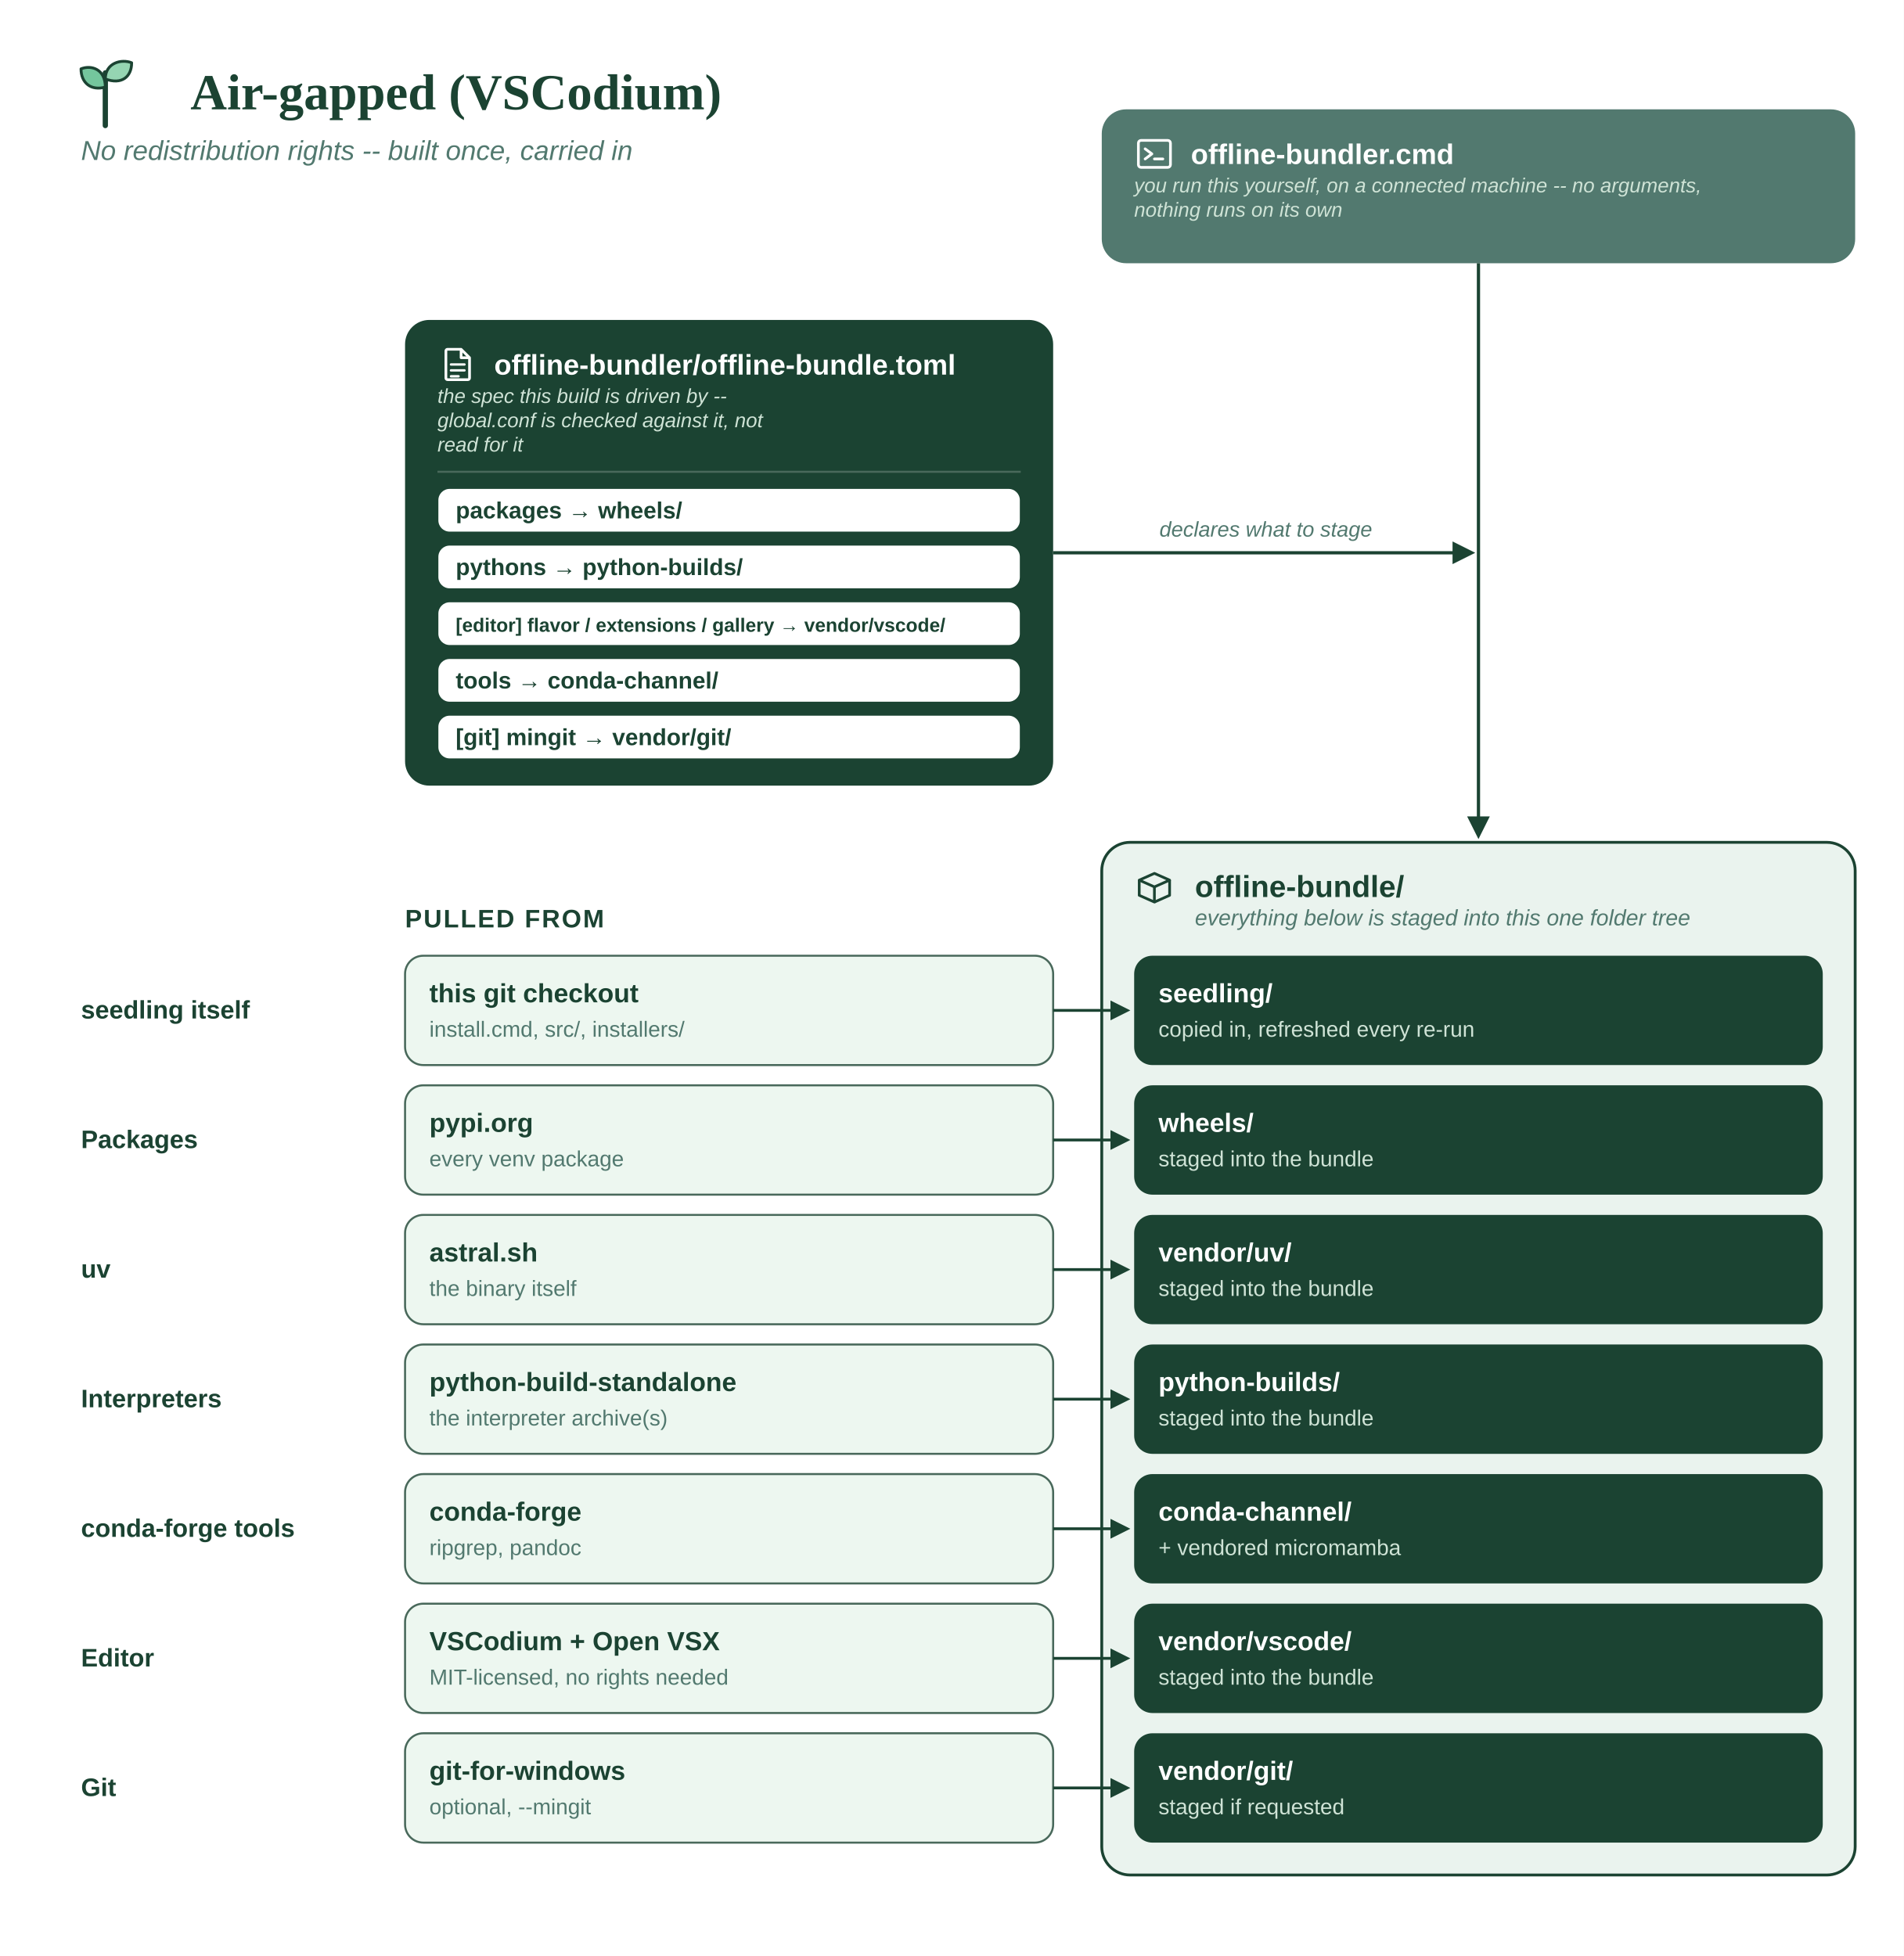
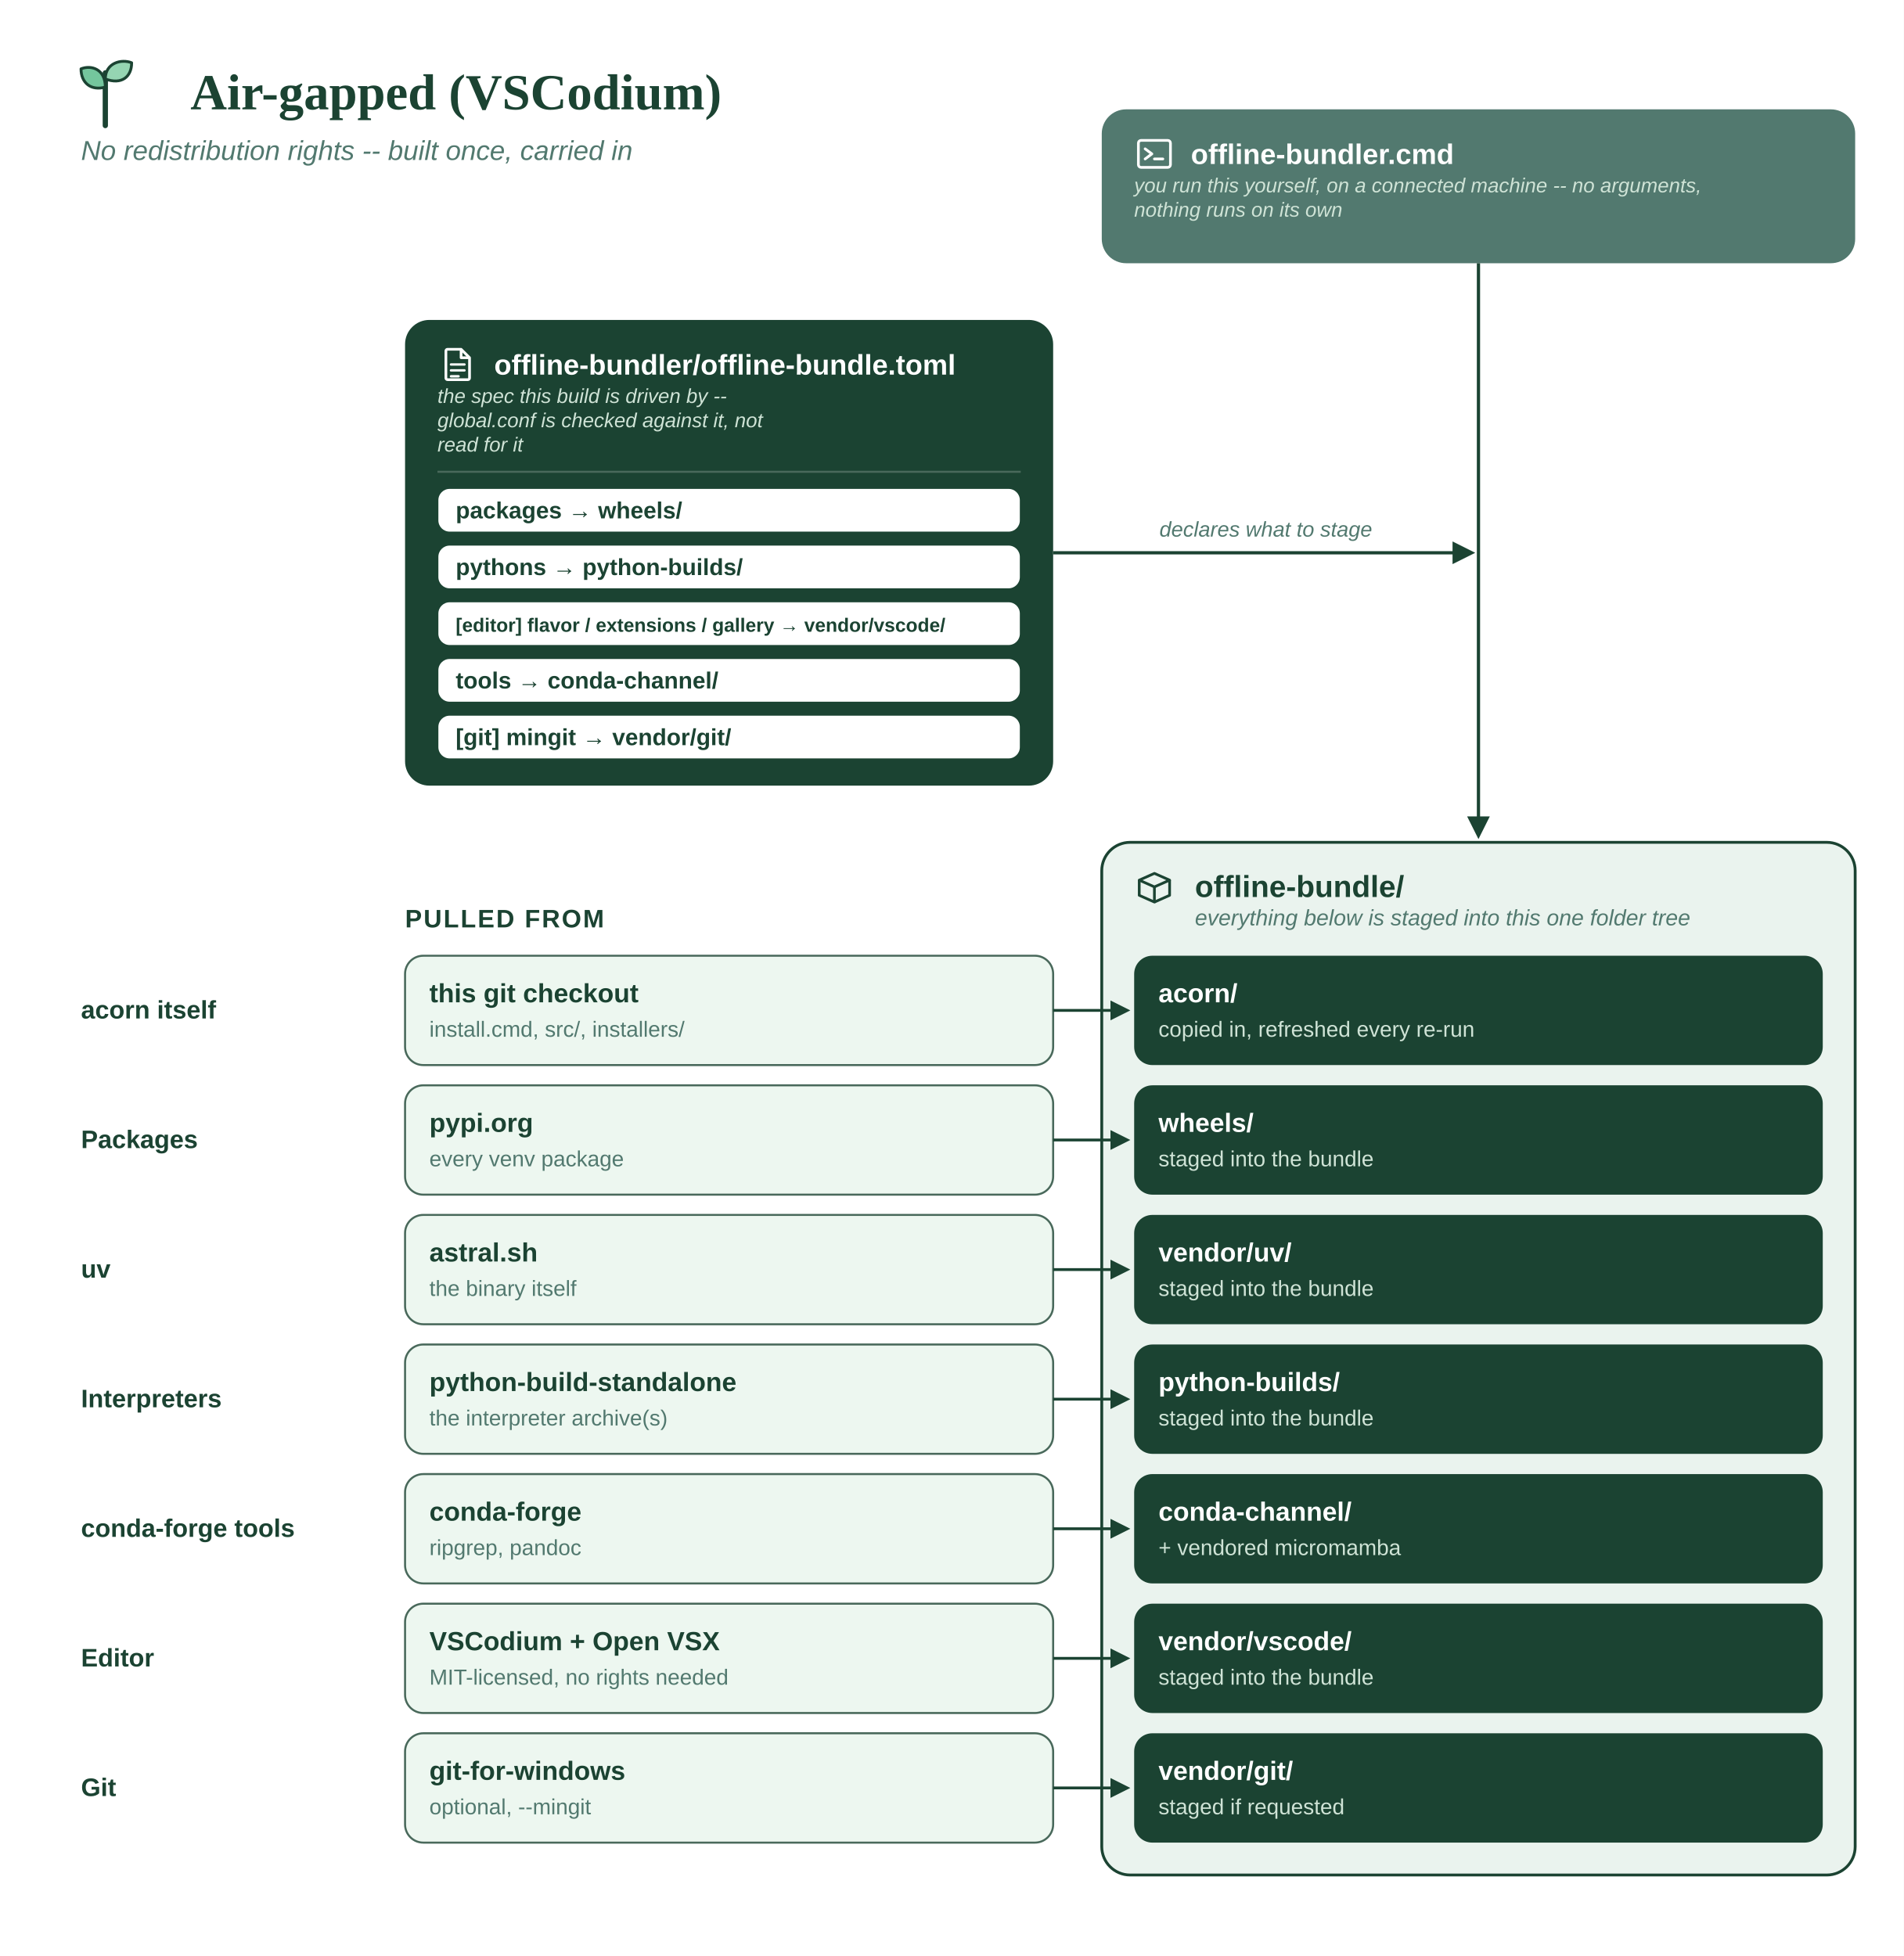
<svg xmlns="http://www.w3.org/2000/svg" viewBox="0 0 940 966" font-family="Arial, Helvetica, sans-serif">
  <defs>
    <defs>
      <style>
      .head  { font-family: Georgia, 'Times New Roman', serif; }
      .body  { font-family: Arial, Helvetica, sans-serif; }
      .fg    { fill: #1B4332; }
      .fw    { fill: #FFFFFF; }
      .fmute { fill: #52796F; }
    </style>
      <marker id="arrow" markerWidth="7" markerHeight="7" refX="5.5" refY="3.5" orient="auto">
        <path d="M0,0 L7,3.5 L0,7 Z" fill="#1B4332" />
      </marker>
      <symbol id="ic-cloud" viewBox="0 0 24 24">
        <path d="M6.5 18 C3.5 18 2 15.8 2 13.8 C2 11.6 3.8 10 5.8 10.1 C6.4 7.6 8.7 6 11.2 6.3 C13.6 6.6 15.4 8.6 15.5 11 C17.9 11.1 20 13 20 15.3 C20 17.4 18.2 18 17 18 Z" fill="none" stroke="currentColor" stroke-width="1.6" stroke-linejoin="round" />
      </symbol>
      <symbol id="ic-box" viewBox="0 0 24 24">
        <path d="M3 8 L12 4 L21 8 L12 12 Z" fill="none" stroke="currentColor" stroke-width="1.6" stroke-linejoin="round" />
        <path d="M3 8 V17 L12 21 V12" fill="none" stroke="currentColor" stroke-width="1.6" stroke-linejoin="round" />
        <path d="M21 8 V17 L12 21" fill="none" stroke="currentColor" stroke-width="1.6" stroke-linejoin="round" />
      </symbol>
      <symbol id="ic-server" viewBox="0 0 24 24">
        <rect x="3" y="4" width="18" height="6" rx="1.3" fill="none" stroke="currentColor" stroke-width="1.6" />
        <rect x="3" y="14" width="18" height="6" rx="1.3" fill="none" stroke="currentColor" stroke-width="1.6" />
        <circle cx="7" cy="7" r="1" fill="currentColor" />
        <circle cx="7" cy="17" r="1" fill="currentColor" />
      </symbol>
      <symbol id="ic-monitor" viewBox="0 0 24 24">
        <rect x="2.5" y="4" width="19" height="13" rx="1.4" fill="none" stroke="currentColor" stroke-width="1.6" />
        <line x1="8" y1="21" x2="16" y2="21" stroke="currentColor" stroke-width="1.6" stroke-linecap="round" />
        <line x1="12" y1="17" x2="12" y2="21" stroke="currentColor" stroke-width="1.6" stroke-linecap="round" />
      </symbol>
      <symbol id="ic-folder" viewBox="0 0 24 24">
        <path d="M3 6.5 C3 5.7 3.7 5 4.5 5 H9.5 L11.5 7.5 H19.5 C20.3 7.5 21 8.2 21 9 V17.5 C21 18.3 20.3 19 19.5 19 H4.5 C3.7 19 3 18.3 3 17.5 Z" fill="none" stroke="currentColor" stroke-width="1.6" stroke-linejoin="round" />
      </symbol>
      <symbol id="ic-doc" viewBox="0 0 24 24">
        <path d="M6 3 H14 L19 8 V20 C19 20.6 18.6 21 18 21 H6 C5.4 21 5 20.6 5 20 V4 C5 3.4 5.4 3 6 3 Z" fill="none" stroke="currentColor" stroke-width="1.6" stroke-linejoin="round" />
        <path d="M14 3 V8 H19" fill="none" stroke="currentColor" stroke-width="1.6" stroke-linejoin="round" />
        <line x1="8" y1="12" x2="16" y2="12" stroke="currentColor" stroke-width="1.4" stroke-linecap="round" />
        <line x1="8" y1="15.5" x2="16" y2="15.5" stroke="currentColor" stroke-width="1.4" stroke-linecap="round" />
        <line x1="8" y1="19" x2="12.5" y2="19" stroke="currentColor" stroke-width="1.4" stroke-linecap="round" />
      </symbol>
      <symbol id="ic-terminal" viewBox="0 0 24 24">
        <rect x="2.5" y="4" width="19" height="16" rx="1.6" fill="none" stroke="currentColor" stroke-width="1.6" />
        <path d="M6.5 9 L10.5 12 L6.5 15" fill="none" stroke="currentColor" stroke-width="1.6" stroke-linecap="round" stroke-linejoin="round" />
        <line x1="12" y1="15" x2="17" y2="15" stroke="currentColor" stroke-width="1.6" stroke-linecap="round" />
      </symbol>
    </defs>
  </defs>
  <rect x="0" y="0" width="940" height="966" fill="#FFFFFF" />
  <g transform="translate(40,20)">
    <path d="M12 42 V16" stroke="#1B4332" stroke-width="2.6" stroke-linecap="round" fill="none" />
    <path d="M12 23 C12 14 5 12 0 14 C0 21 5 25 12 23 Z" fill="#74C69D" stroke="#1B4332" stroke-width="1.4" stroke-linejoin="round" />
    <path d="M12 19 C12 11 20 9 25 11 C25 18 20 22 12 19 Z" fill="#95D5B2" stroke="#1B4332" stroke-width="1.4" stroke-linejoin="round" />
  </g>
  <text x="94" y="54" class="head fg" font-size="25" font-weight="700">Air-gapped (VSCodium)</text>
  <text x="40" y="79" class="body fmute" font-size="13.5" font-style="italic">No redistribution rights -- built once, carried in</text>
  <g transform="translate(0,54)">
    <rect x="544" y="0" width="372" height="76" rx="12" fill="#52796F" />
    <use href="#ic-terminal" x="560" y="12" width="20" height="20" color="#FFFFFF" />
    <text x="588" y="27" class="body fw" font-size="14.0" font-weight="700">offline-bundler.cmd</text>
    <text x="560" y="41" class="body" fill="#CFE3D6" font-size="10" font-style="italic">you run this yourself, on a connected machine -- no arguments,</text>
    <text x="560" y="53" class="body" fill="#CFE3D6" font-size="10" font-style="italic">nothing runs on its own</text>
    <line x1="730" y1="76" x2="730" y2="358" stroke="#1B4332" stroke-width="1.6" marker-end="url(#arrow)" />
    <rect x="200" y="104" width="320" height="230" rx="12" fill="#1B4332" />
    <use href="#ic-doc" x="216" y="116" width="20" height="20" color="#FFFFFF" />
    <text x="244" y="131" class="body fw" font-size="14" font-weight="700">offline-bundler/offline-bundle.toml</text>
    <text x="216" y="145" class="body" fill="#CFE3D6" font-size="10" font-style="italic">the spec this build is driven by --</text>
    <text x="216" y="157" class="body" fill="#CFE3D6" font-size="10" font-style="italic">global.conf is checked against it, not</text>
    <text x="216" y="169" class="body" fill="#CFE3D6" font-size="10" font-style="italic">read for it</text>
    <line x1="216" y1="179" x2="504" y2="179" stroke="#FFFFFF" stroke-width="1" opacity="0.2" />
    <rect x="216" y="187" width="288" height="22" rx="6" fill="#FFFFFF" stroke="#1B4332" stroke-width="0.9" />
    <text x="225" y="202" class="body fg" font-size="11.5" font-weight="600">packages  →  wheels/</text>
    <rect x="216" y="215" width="288" height="22" rx="6" fill="#FFFFFF" stroke="#1B4332" stroke-width="0.9" />
    <text x="225" y="230" class="body fg" font-size="11.5" font-weight="600">pythons  →  python-builds/</text>
    <rect x="216" y="243" width="288" height="22" rx="6" fill="#FFFFFF" stroke="#1B4332" stroke-width="0.9" />
    <text x="225" y="258" class="body fg" font-size="9.5" font-weight="600">[editor] flavor / extensions / gallery  →  vendor/vscode/</text>
    <rect x="216" y="271" width="288" height="22" rx="6" fill="#FFFFFF" stroke="#1B4332" stroke-width="0.9" />
    <text x="225" y="286" class="body fg" font-size="11.5" font-weight="600">tools  →  conda-channel/</text>
    <rect x="216" y="299" width="288" height="22" rx="6" fill="#FFFFFF" stroke="#1B4332" stroke-width="0.9" />
    <text x="225" y="314" class="body fg" font-size="11.5" font-weight="600">[git] mingit  →  vendor/git/</text>
    <line x1="520" y1="219" x2="726" y2="219" stroke="#1B4332" stroke-width="1.6" marker-end="url(#arrow)" />
    <text x="625" y="211" text-anchor="middle" class="body fmute" font-size="10.5" font-style="italic">declares what to stage</text>
    <text x="200" y="404" class="body fg" font-size="12.5" font-weight="700" letter-spacing="0.8">PULLED FROM</text>
    <rect x="544" y="362" width="372" height="510" rx="14" fill="#EAF3EE" stroke="#1B4332" stroke-width="1.4" />
    <use href="#ic-box" x="560" y="374" width="20" height="20" color="#1B4332" />
    <text x="590" y="389" class="body fg" font-size="15" font-weight="700">offline-bundle/</text>
    <text x="590" y="403" class="body fmute" font-size="11" font-style="italic">everything below is staged into this one folder tree</text>
-     <text x="40" y="449" class="body fg" font-size="12.5" font-weight="700">seedling itself</text>
+     <text x="40" y="449" class="body fg" font-size="12.5" font-weight="700">acorn itself</text>
    <rect x="200" y="418" width="320" height="54" rx="9" fill="#E9F5EC" stroke="#1B4332" stroke-width="1" opacity="0.8" />
    <text x="212" y="441" class="body fg" font-size="13.0" font-weight="700">this git checkout</text>
    <text x="212" y="458" class="body" fill="#52796F" font-size="10.8">install.cmd, src/, installers/</text>
    <rect x="560" y="418" width="340" height="54" rx="9" fill="#1B4332" />
-     <text x="572" y="441" class="body fw" font-size="13.0" font-weight="700">seedling/</text>
+     <text x="572" y="441" class="body fw" font-size="13.0" font-weight="700">acorn/</text>
    <text x="572" y="458" class="body" fill="#CFE3D6" font-size="10.8">copied in, refreshed every re-run</text>
    <line x1="520" y1="445" x2="556" y2="445" stroke="#1B4332" stroke-width="1.4" marker-end="url(#arrow)" />
    <text x="40" y="513" class="body fg" font-size="12.5" font-weight="700">Packages</text>
    <rect x="200" y="482" width="320" height="54" rx="9" fill="#E9F5EC" stroke="#1B4332" stroke-width="1" opacity="0.8" />
    <text x="212" y="505" class="body fg" font-size="13.0" font-weight="700">pypi.org</text>
    <text x="212" y="522" class="body" fill="#52796F" font-size="10.8">every venv package</text>
    <rect x="560" y="482" width="340" height="54" rx="9" fill="#1B4332" />
    <text x="572" y="505" class="body fw" font-size="13.0" font-weight="700">wheels/</text>
    <text x="572" y="522" class="body" fill="#CFE3D6" font-size="10.8">staged into the bundle</text>
    <line x1="520" y1="509" x2="556" y2="509" stroke="#1B4332" stroke-width="1.4" marker-end="url(#arrow)" />
    <text x="40" y="577" class="body fg" font-size="12.5" font-weight="700">uv</text>
    <rect x="200" y="546" width="320" height="54" rx="9" fill="#E9F5EC" stroke="#1B4332" stroke-width="1" opacity="0.8" />
    <text x="212" y="569" class="body fg" font-size="13.0" font-weight="700">astral.sh</text>
    <text x="212" y="586" class="body" fill="#52796F" font-size="10.8">the binary itself</text>
    <rect x="560" y="546" width="340" height="54" rx="9" fill="#1B4332" />
    <text x="572" y="569" class="body fw" font-size="13.0" font-weight="700">vendor/uv/</text>
    <text x="572" y="586" class="body" fill="#CFE3D6" font-size="10.8">staged into the bundle</text>
    <line x1="520" y1="573" x2="556" y2="573" stroke="#1B4332" stroke-width="1.4" marker-end="url(#arrow)" />
    <text x="40" y="641" class="body fg" font-size="12.5" font-weight="700">Interpreters</text>
    <rect x="200" y="610" width="320" height="54" rx="9" fill="#E9F5EC" stroke="#1B4332" stroke-width="1" opacity="0.8" />
    <text x="212" y="633" class="body fg" font-size="13.0" font-weight="700">python-build-standalone</text>
    <text x="212" y="650" class="body" fill="#52796F" font-size="10.8">the interpreter archive(s)</text>
    <rect x="560" y="610" width="340" height="54" rx="9" fill="#1B4332" />
    <text x="572" y="633" class="body fw" font-size="13.0" font-weight="700">python-builds/</text>
    <text x="572" y="650" class="body" fill="#CFE3D6" font-size="10.8">staged into the bundle</text>
    <line x1="520" y1="637" x2="556" y2="637" stroke="#1B4332" stroke-width="1.4" marker-end="url(#arrow)" />
    <text x="40" y="705" class="body fg" font-size="12.5" font-weight="700">conda-forge tools</text>
    <rect x="200" y="674" width="320" height="54" rx="9" fill="#E9F5EC" stroke="#1B4332" stroke-width="1" opacity="0.8" />
    <text x="212" y="697" class="body fg" font-size="13.0" font-weight="700">conda-forge</text>
    <text x="212" y="714" class="body" fill="#52796F" font-size="10.8">ripgrep, pandoc</text>
    <rect x="560" y="674" width="340" height="54" rx="9" fill="#1B4332" />
    <text x="572" y="697" class="body fw" font-size="13.0" font-weight="700">conda-channel/</text>
    <text x="572" y="714" class="body" fill="#CFE3D6" font-size="10.8">+ vendored micromamba</text>
    <line x1="520" y1="701" x2="556" y2="701" stroke="#1B4332" stroke-width="1.4" marker-end="url(#arrow)" />
    <text x="40" y="769" class="body fg" font-size="12.5" font-weight="700">Editor</text>
    <rect x="200" y="738" width="320" height="54" rx="9" fill="#E9F5EC" stroke="#1B4332" stroke-width="1" opacity="0.8" />
    <text x="212" y="761" class="body fg" font-size="13.0" font-weight="700">VSCodium + Open VSX</text>
    <text x="212" y="778" class="body" fill="#52796F" font-size="10.8">MIT-licensed, no rights needed</text>
    <rect x="560" y="738" width="340" height="54" rx="9" fill="#1B4332" />
    <text x="572" y="761" class="body fw" font-size="13.0" font-weight="700">vendor/vscode/</text>
    <text x="572" y="778" class="body" fill="#CFE3D6" font-size="10.8">staged into the bundle</text>
    <line x1="520" y1="765" x2="556" y2="765" stroke="#1B4332" stroke-width="1.4" marker-end="url(#arrow)" />
    <text x="40" y="833" class="body fg" font-size="12.5" font-weight="700">Git</text>
    <rect x="200" y="802" width="320" height="54" rx="9" fill="#E9F5EC" stroke="#1B4332" stroke-width="1" opacity="0.8" />
    <text x="212" y="825" class="body fg" font-size="13.0" font-weight="700">git-for-windows</text>
    <text x="212" y="842" class="body" fill="#52796F" font-size="10.8">optional, --mingit</text>
    <rect x="560" y="802" width="340" height="54" rx="9" fill="#1B4332" />
    <text x="572" y="825" class="body fw" font-size="13.0" font-weight="700">vendor/git/</text>
    <text x="572" y="842" class="body" fill="#CFE3D6" font-size="10.8">staged if requested</text>
    <line x1="520" y1="829" x2="556" y2="829" stroke="#1B4332" stroke-width="1.4" marker-end="url(#arrow)" />
  </g>
</svg>
